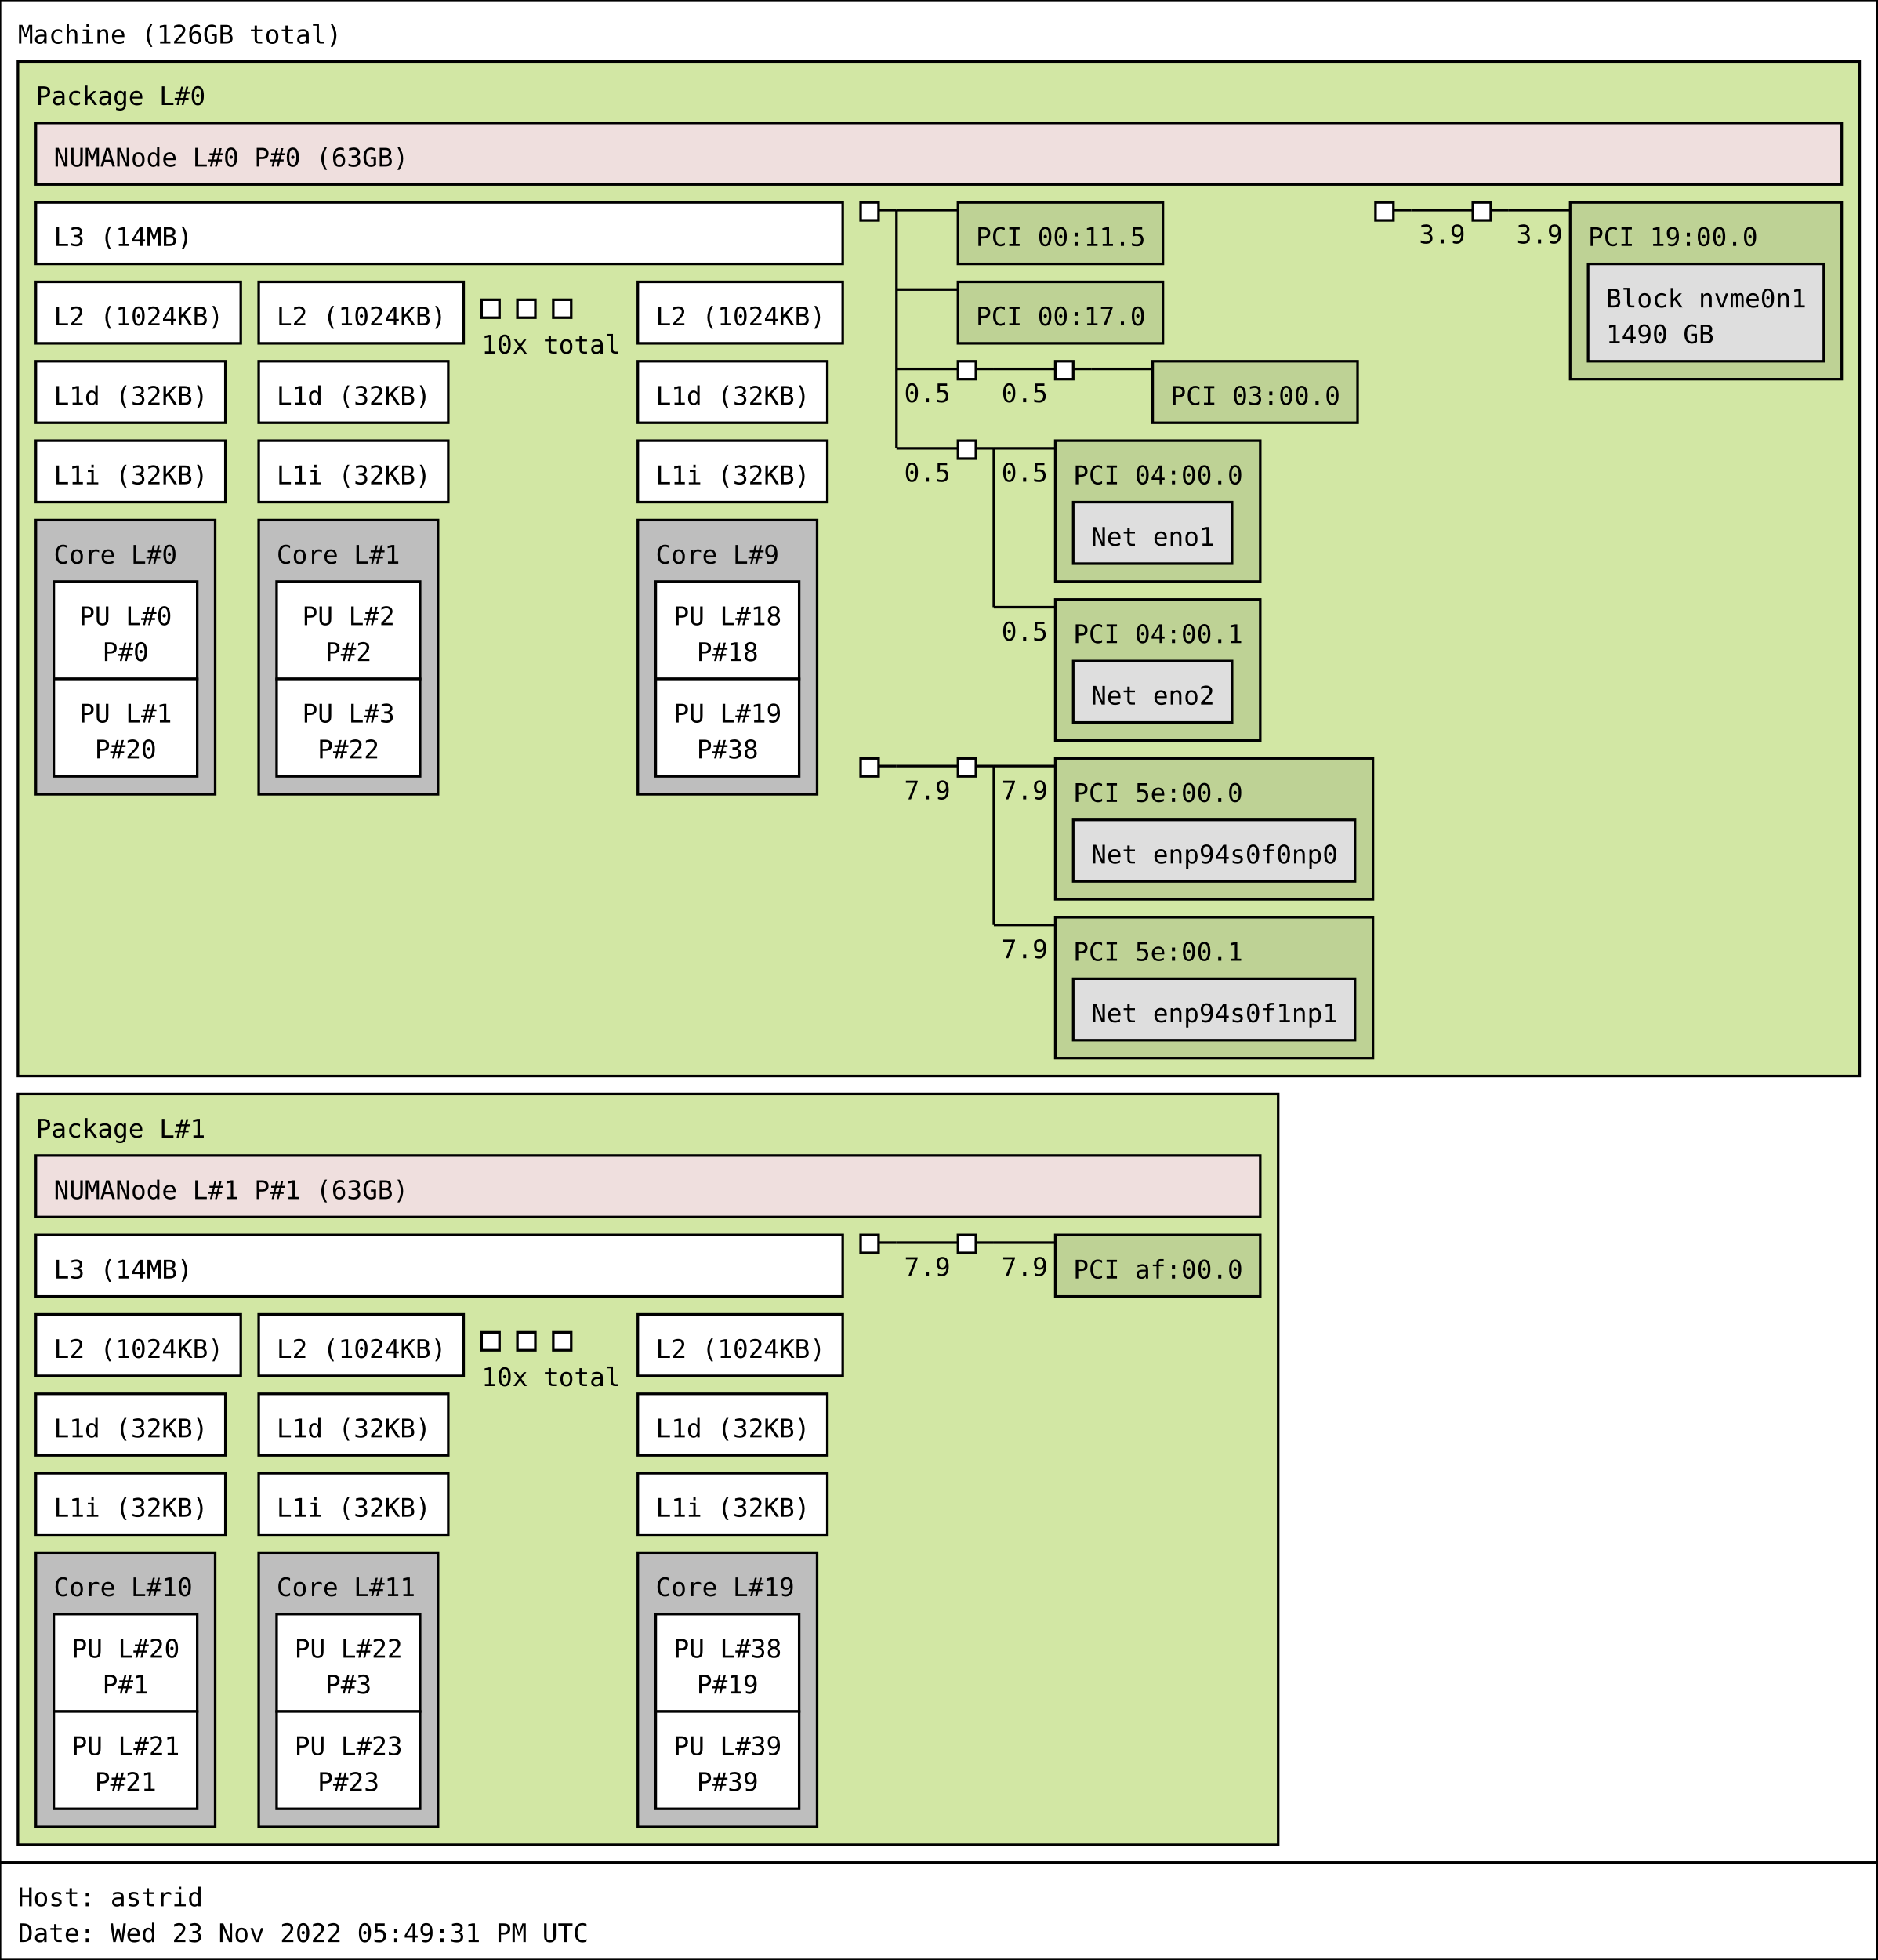
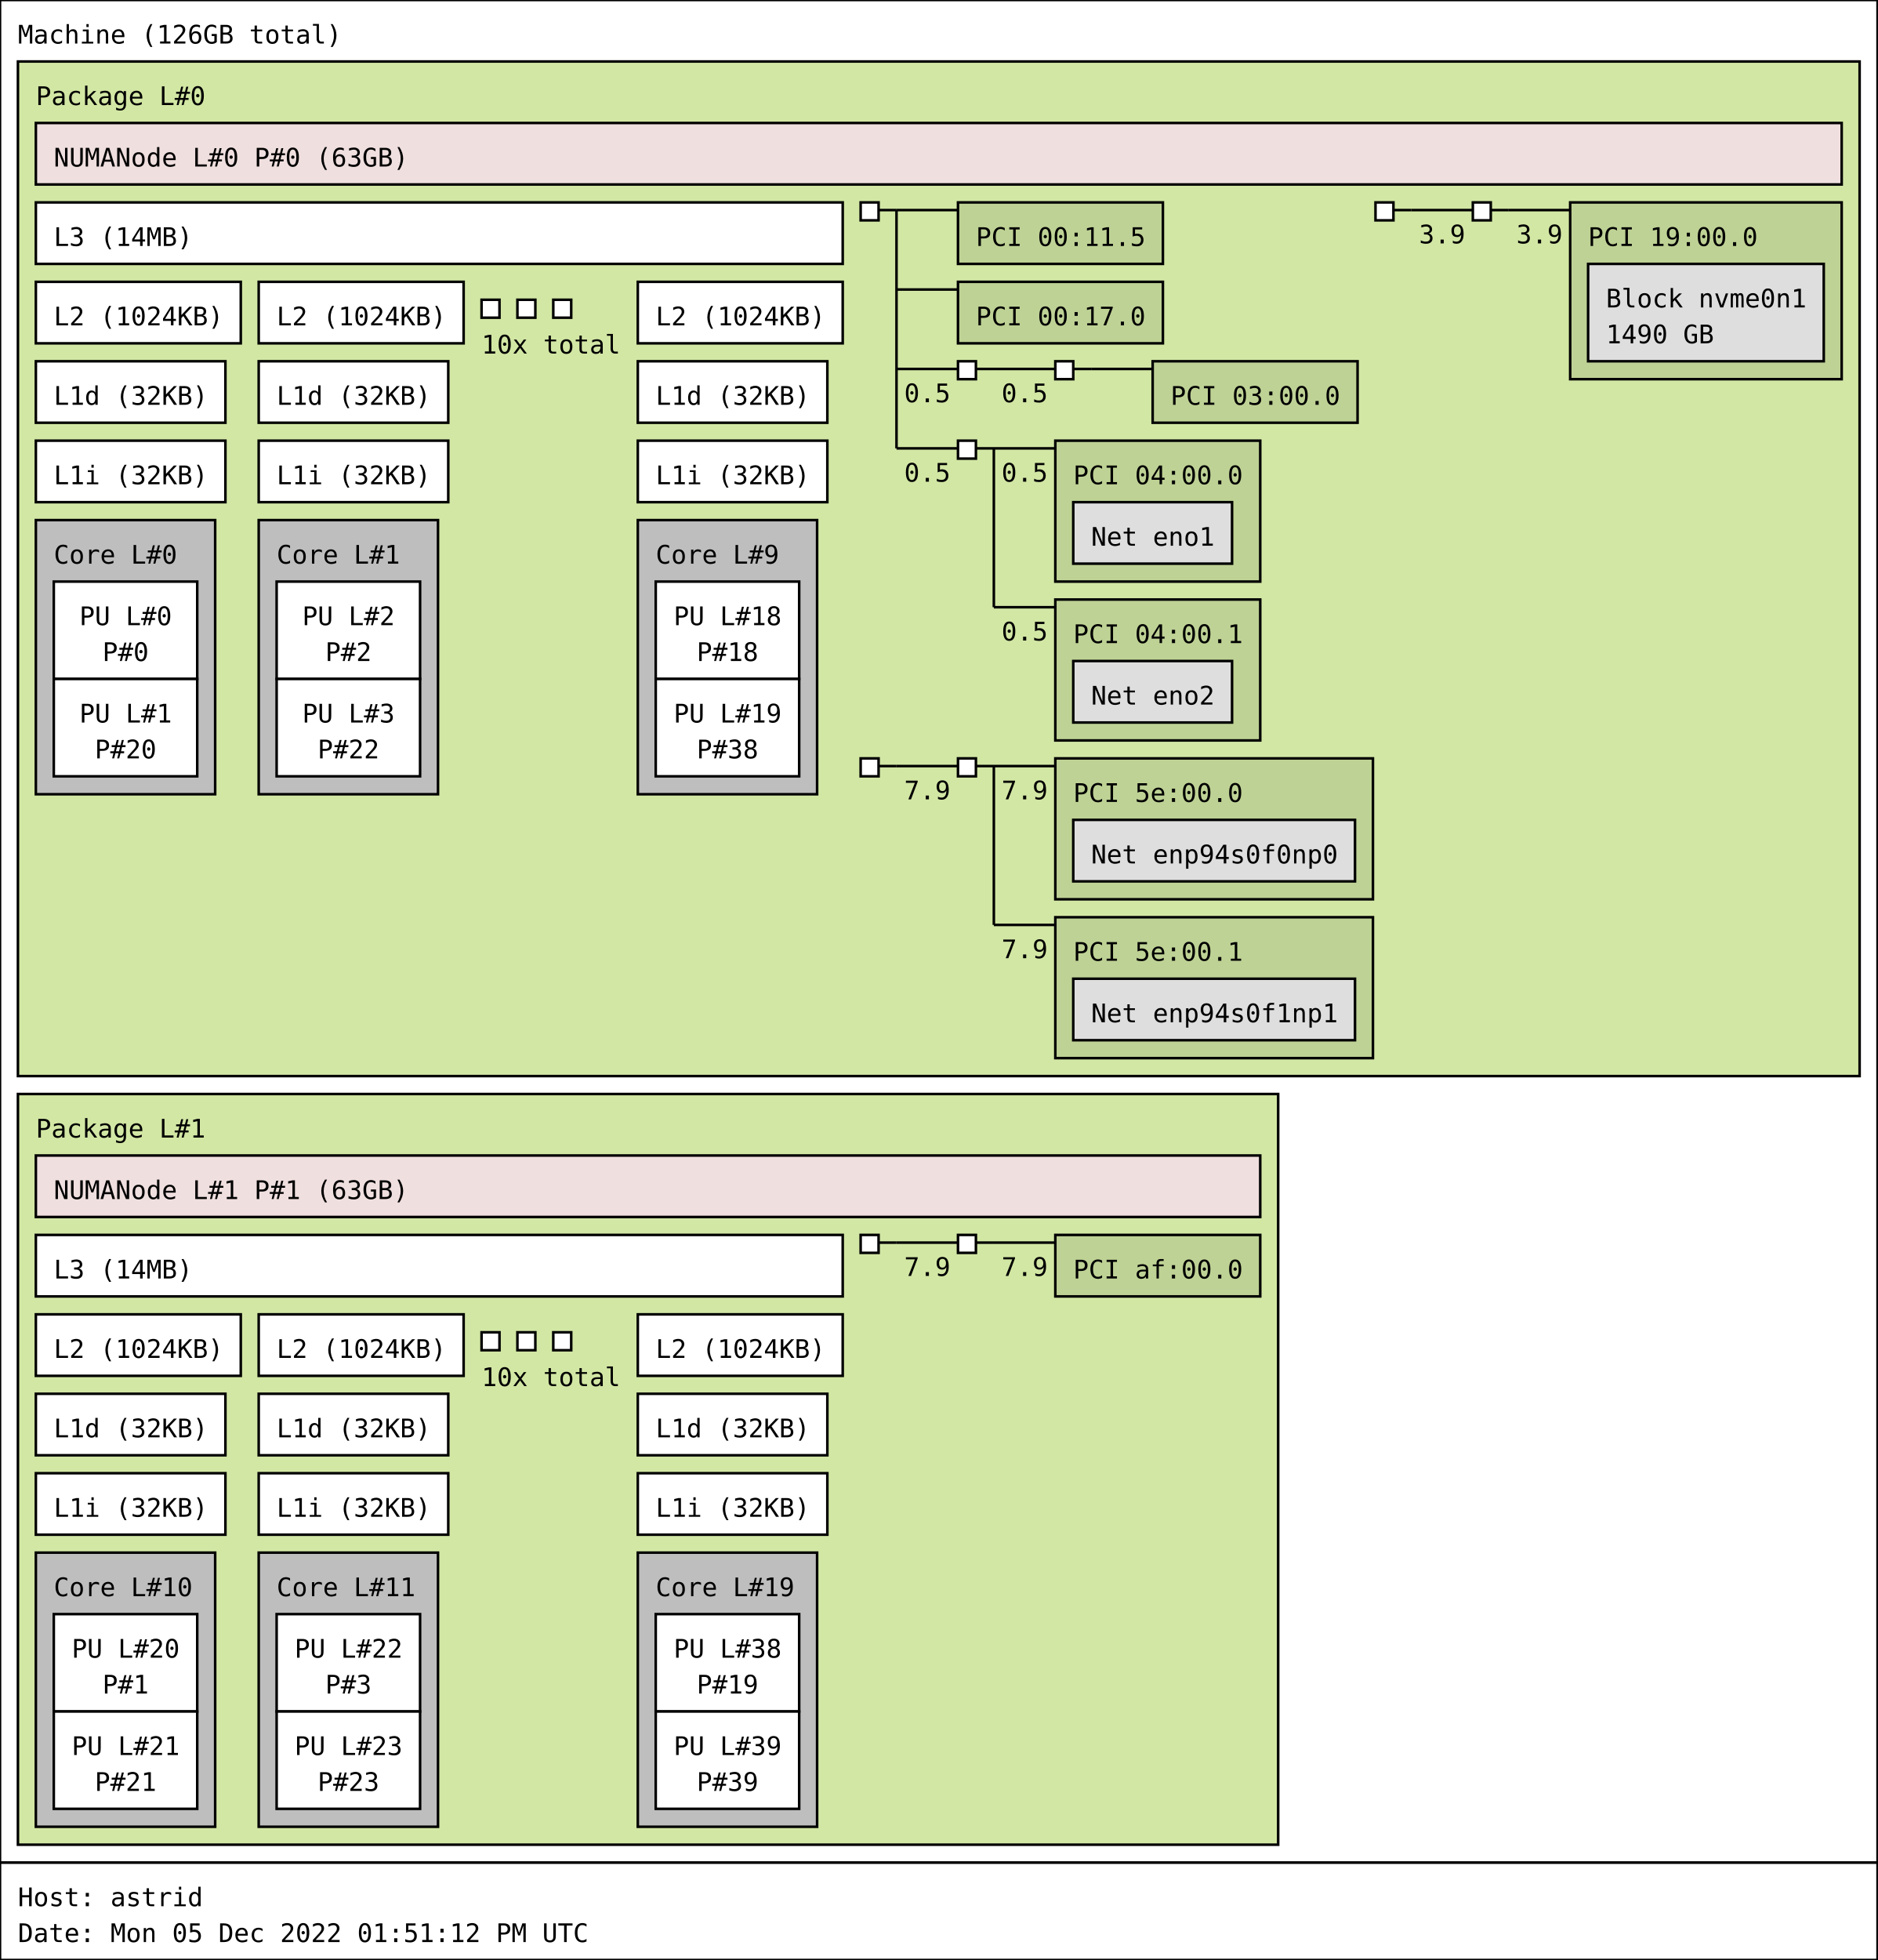
<svg xmlns="http://www.w3.org/2000/svg" width="733px" height="765px" viewBox="0 0 733px 765px" version="1.1">
  <rect id="Machine_0_rect" class="Machine" x="0" y="0" width="733" height="727" fill="rgb(255,255,255)" stroke="rgb(0,0,0)" stroke-width="1" />
  <text id="Machine_0_text" class="Machine" font-family="Monospace" x="7" y="17" fill="rgb(0,0,0)" font-size="10px">Machine (126GB total)</text>
  <rect id="Package_0_rect" class="Package" x="7" y="24" width="719" height="396" fill="rgb(210,231,164)" stroke="rgb(0,0,0)" stroke-width="1" />
  <text id="Package_0_text" class="Package" font-family="Monospace" x="14" y="41" fill="rgb(0,0,0)" font-size="10px">Package L#0</text>
  <rect id="L3_0_rect" class="L3" x="14" y="79" width="315" height="24" fill="rgb(255,255,255)" stroke="rgb(0,0,0)" stroke-width="1" />
  <text id="L3_0_text" class="L3" font-family="Monospace" x="21" y="96" fill="rgb(0,0,0)" font-size="10px">L3 (14MB)</text>
  <rect id="L2_0_rect" class="L2" x="14" y="110" width="80" height="24" fill="rgb(255,255,255)" stroke="rgb(0,0,0)" stroke-width="1" />
  <text id="L2_0_text" class="L2" font-family="Monospace" x="21" y="127" fill="rgb(0,0,0)" font-size="10px">L2 (1024KB)</text>
  <rect id="L1d_0_rect" class="L1d" x="14" y="141" width="74" height="24" fill="rgb(255,255,255)" stroke="rgb(0,0,0)" stroke-width="1" />
  <text id="L1d_0_text" class="L1d" font-family="Monospace" x="21" y="158" fill="rgb(0,0,0)" font-size="10px">L1d (32KB)</text>
  <rect id="L1i_0_rect" class="L1i" x="14" y="172" width="74" height="24" fill="rgb(255,255,255)" stroke="rgb(0,0,0)" stroke-width="1" />
  <text id="L1i_0_text" class="L1i" font-family="Monospace" x="21" y="189" fill="rgb(0,0,0)" font-size="10px">L1i (32KB)</text>
  <rect id="Core_0_rect" class="Core" x="14" y="203" width="70" height="107" fill="rgb(190,190,190)" stroke="rgb(0,0,0)" stroke-width="1" />
  <text id="Core_0_text" class="Core" font-family="Monospace" x="21" y="220" fill="rgb(0,0,0)" font-size="10px">Core L#0</text>
  <rect id="PU_0_rect" class="PU" x="21" y="227" width="56" height="38" fill="rgb(255,255,255)" stroke="rgb(0,0,0)" stroke-width="1" />
  <text id="PU_0_text" class="PU" font-family="Monospace" x="31" y="244" fill="rgb(0,0,0)" font-size="10px">PU L#0</text>
  <text id="PU_0_text_1" class="PU" font-family="Monospace" x="40" y="258" fill="rgb(0,0,0)" font-size="10px">P#0</text>
  <rect id="PU_1_rect" class="PU" x="21" y="265" width="56" height="38" fill="rgb(255,255,255)" stroke="rgb(0,0,0)" stroke-width="1" />
  <text id="PU_1_text" class="PU" font-family="Monospace" x="31" y="282" fill="rgb(0,0,0)" font-size="10px">PU L#1</text>
  <text id="PU_1_text_1" class="PU" font-family="Monospace" x="37" y="296" fill="rgb(0,0,0)" font-size="10px">P#20</text>
  <rect id="L2_1_rect" class="L2" x="101" y="110" width="80" height="24" fill="rgb(255,255,255)" stroke="rgb(0,0,0)" stroke-width="1" />
  <text id="L2_1_text" class="L2" font-family="Monospace" x="108" y="127" fill="rgb(0,0,0)" font-size="10px">L2 (1024KB)</text>
  <rect id="L1d_1_rect" class="L1d" x="101" y="141" width="74" height="24" fill="rgb(255,255,255)" stroke="rgb(0,0,0)" stroke-width="1" />
  <text id="L1d_1_text" class="L1d" font-family="Monospace" x="108" y="158" fill="rgb(0,0,0)" font-size="10px">L1d (32KB)</text>
  <rect id="L1i_1_rect" class="L1i" x="101" y="172" width="74" height="24" fill="rgb(255,255,255)" stroke="rgb(0,0,0)" stroke-width="1" />
  <text id="L1i_1_text" class="L1i" font-family="Monospace" x="108" y="189" fill="rgb(0,0,0)" font-size="10px">L1i (32KB)</text>
  <rect id="Core_1_rect" class="Core" x="101" y="203" width="70" height="107" fill="rgb(190,190,190)" stroke="rgb(0,0,0)" stroke-width="1" />
  <text id="Core_1_text" class="Core" font-family="Monospace" x="108" y="220" fill="rgb(0,0,0)" font-size="10px">Core L#1</text>
  <rect id="PU_2_rect" class="PU" x="108" y="227" width="56" height="38" fill="rgb(255,255,255)" stroke="rgb(0,0,0)" stroke-width="1" />
  <text id="PU_2_text" class="PU" font-family="Monospace" x="118" y="244" fill="rgb(0,0,0)" font-size="10px">PU L#2</text>
  <text id="PU_2_text_1" class="PU" font-family="Monospace" x="127" y="258" fill="rgb(0,0,0)" font-size="10px">P#2</text>
  <rect id="PU_3_rect" class="PU" x="108" y="265" width="56" height="38" fill="rgb(255,255,255)" stroke="rgb(0,0,0)" stroke-width="1" />
  <text id="PU_3_text" class="PU" font-family="Monospace" x="118" y="282" fill="rgb(0,0,0)" font-size="10px">PU L#3</text>
  <text id="PU_3_text_1" class="PU" font-family="Monospace" x="124" y="296" fill="rgb(0,0,0)" font-size="10px">P#22</text>
  <rect id="L2_2_rect" class="L2" x="188" y="117" width="7" height="7" fill="rgb(255,255,255)" stroke="rgb(0,0,0)" stroke-width="1" />
  <rect id="L2_2_rect" class="L2" x="202" y="117" width="7" height="7" fill="rgb(255,255,255)" stroke="rgb(0,0,0)" stroke-width="1" />
  <rect id="L2_2_rect" class="L2" x="216" y="117" width="7" height="7" fill="rgb(255,255,255)" stroke="rgb(0,0,0)" stroke-width="1" />
  <text id="L2_2_text" class="L2" font-family="Monospace" x="188" y="138" fill="rgb(0,0,0)" font-size="10px">10x total</text>
  <rect id="L2_9_rect" class="L2" x="249" y="110" width="80" height="24" fill="rgb(255,255,255)" stroke="rgb(0,0,0)" stroke-width="1" />
  <text id="L2_9_text" class="L2" font-family="Monospace" x="256" y="127" fill="rgb(0,0,0)" font-size="10px">L2 (1024KB)</text>
  <rect id="L1d_9_rect" class="L1d" x="249" y="141" width="74" height="24" fill="rgb(255,255,255)" stroke="rgb(0,0,0)" stroke-width="1" />
  <text id="L1d_9_text" class="L1d" font-family="Monospace" x="256" y="158" fill="rgb(0,0,0)" font-size="10px">L1d (32KB)</text>
  <rect id="L1i_9_rect" class="L1i" x="249" y="172" width="74" height="24" fill="rgb(255,255,255)" stroke="rgb(0,0,0)" stroke-width="1" />
  <text id="L1i_9_text" class="L1i" font-family="Monospace" x="256" y="189" fill="rgb(0,0,0)" font-size="10px">L1i (32KB)</text>
  <rect id="Core_9_rect" class="Core" x="249" y="203" width="70" height="107" fill="rgb(190,190,190)" stroke="rgb(0,0,0)" stroke-width="1" />
  <text id="Core_9_text" class="Core" font-family="Monospace" x="256" y="220" fill="rgb(0,0,0)" font-size="10px">Core L#9</text>
  <rect id="PU_18_rect" class="PU" x="256" y="227" width="56" height="38" fill="rgb(255,255,255)" stroke="rgb(0,0,0)" stroke-width="1" />
  <text id="PU_18_text" class="PU" font-family="Monospace" x="263" y="244" fill="rgb(0,0,0)" font-size="10px">PU L#18</text>
  <text id="PU_18_text_1" class="PU" font-family="Monospace" x="272" y="258" fill="rgb(0,0,0)" font-size="10px">P#18</text>
  <rect id="PU_19_rect" class="PU" x="256" y="265" width="56" height="38" fill="rgb(255,255,255)" stroke="rgb(0,0,0)" stroke-width="1" />
  <text id="PU_19_text" class="PU" font-family="Monospace" x="263" y="282" fill="rgb(0,0,0)" font-size="10px">PU L#19</text>
  <text id="PU_19_text_1" class="PU" font-family="Monospace" x="272" y="296" fill="rgb(0,0,0)" font-size="10px">P#38</text>
  <rect id="NUMANode_0_rect" class="NUMANode" x="14" y="48" width="705" height="24" fill="rgb(239,223,222)" stroke="rgb(0,0,0)" stroke-width="1" />
  <text id="NUMANode_0_text" class="NUMANode" font-family="Monospace" x="21" y="65" fill="rgb(0,0,0)" font-size="10px">NUMANode L#0 P#0 (63GB)</text>
  <rect id="HostBridge_0_rect" class="HostBridge" x="336" y="79" width="7" height="7" fill="rgb(255,255,255)" stroke="rgb(0,0,0)" stroke-width="1" />
  <line id="HostBridge_0_line" class="HostBridge" x1="343" y1="82" x2="350" y2="82" stroke="rgb(0,0,0)" stroke-width="1" />
  <line id="HostBridge_0_line_2" class="HostBridge" x1="350" y1="82" x2="374" y2="82" stroke="rgb(0,0,0)" stroke-width="1" />
  <line id="HostBridge_0_line_3" class="HostBridge" x1="350" y1="113" x2="374" y2="113" stroke="rgb(0,0,0)" stroke-width="1" />
  <line id="HostBridge_0_line_4" class="HostBridge" x1="350" y1="144" x2="374" y2="144" stroke="rgb(0,0,0)" stroke-width="1" />
  <text id="HostBridge_0_text_4" class="HostBridge" font-family="Monospace" x="353" y="157" fill="rgb(0,0,0)" font-size="10px">0.5</text>
  <line id="HostBridge_0_line_5" class="HostBridge" x1="350" y1="175" x2="374" y2="175" stroke="rgb(0,0,0)" stroke-width="1" />
  <text id="HostBridge_0_text_5" class="HostBridge" font-family="Monospace" x="353" y="188" fill="rgb(0,0,0)" font-size="10px">0.5</text>
  <line id="HostBridge_0_line_1" class="HostBridge" x1="350" y1="82" x2="350" y2="175" stroke="rgb(0,0,0)" stroke-width="1" />
  <rect id="PCI_0_rect" class="PCI" x="374" y="79" width="80" height="24" fill="rgb(190,210,149)" stroke="rgb(0,0,0)" stroke-width="1" />
  <text id="PCI_0_text" class="PCI" font-family="Monospace" x="381" y="96" fill="rgb(0,0,0)" font-size="10px">PCI 00:11.5</text>
  <rect id="PCI_1_rect" class="PCI" x="374" y="110" width="80" height="24" fill="rgb(190,210,149)" stroke="rgb(0,0,0)" stroke-width="1" />
  <text id="PCI_1_text" class="PCI" font-family="Monospace" x="381" y="127" fill="rgb(0,0,0)" font-size="10px">PCI 00:17.0</text>
  <rect id="PCIBridge_1_rect" class="PCIBridge" x="374" y="141" width="7" height="7" fill="rgb(255,255,255)" stroke="rgb(0,0,0)" stroke-width="1" />
  <line id="PCIBridge_1_line" class="PCIBridge" x1="381" y1="144" x2="388" y2="144" stroke="rgb(0,0,0)" stroke-width="1" />
  <line id="PCIBridge_1_line_2" class="PCIBridge" x1="388" y1="144" x2="412" y2="144" stroke="rgb(0,0,0)" stroke-width="1" />
  <text id="PCIBridge_1_text_2" class="PCIBridge" font-family="Monospace" x="391" y="157" fill="rgb(0,0,0)" font-size="10px">0.5</text>
  <line id="PCIBridge_1_line_1" class="PCIBridge" x1="388" y1="144" x2="388" y2="144" stroke="rgb(0,0,0)" stroke-width="1" />
  <rect id="PCIBridge_2_rect" class="PCIBridge" x="412" y="141" width="7" height="7" fill="rgb(255,255,255)" stroke="rgb(0,0,0)" stroke-width="1" />
  <line id="PCIBridge_2_line" class="PCIBridge" x1="419" y1="144" x2="426" y2="144" stroke="rgb(0,0,0)" stroke-width="1" />
  <line id="PCIBridge_2_line_2" class="PCIBridge" x1="426" y1="144" x2="450" y2="144" stroke="rgb(0,0,0)" stroke-width="1" />
  <line id="PCIBridge_2_line_1" class="PCIBridge" x1="426" y1="144" x2="426" y2="144" stroke="rgb(0,0,0)" stroke-width="1" />
  <rect id="PCI_2_rect" class="PCI" x="450" y="141" width="80" height="24" fill="rgb(190,210,149)" stroke="rgb(0,0,0)" stroke-width="1" />
  <text id="PCI_2_text" class="PCI" font-family="Monospace" x="457" y="158" fill="rgb(0,0,0)" font-size="10px">PCI 03:00.0</text>
  <rect id="PCIBridge_3_rect" class="PCIBridge" x="374" y="172" width="7" height="7" fill="rgb(255,255,255)" stroke="rgb(0,0,0)" stroke-width="1" />
  <line id="PCIBridge_3_line" class="PCIBridge" x1="381" y1="175" x2="388" y2="175" stroke="rgb(0,0,0)" stroke-width="1" />
  <line id="PCIBridge_3_line_2" class="PCIBridge" x1="388" y1="175" x2="412" y2="175" stroke="rgb(0,0,0)" stroke-width="1" />
  <text id="PCIBridge_3_text_2" class="PCIBridge" font-family="Monospace" x="391" y="188" fill="rgb(0,0,0)" font-size="10px">0.5</text>
  <line id="PCIBridge_3_line_3" class="PCIBridge" x1="388" y1="237" x2="412" y2="237" stroke="rgb(0,0,0)" stroke-width="1" />
  <text id="PCIBridge_3_text_3" class="PCIBridge" font-family="Monospace" x="391" y="250" fill="rgb(0,0,0)" font-size="10px">0.5</text>
  <line id="PCIBridge_3_line_1" class="PCIBridge" x1="388" y1="175" x2="388" y2="237" stroke="rgb(0,0,0)" stroke-width="1" />
  <rect id="PCI_3_rect" class="PCI" x="412" y="172" width="80" height="55" fill="rgb(190,210,149)" stroke="rgb(0,0,0)" stroke-width="1" />
  <text id="PCI_3_text" class="PCI" font-family="Monospace" x="419" y="189" fill="rgb(0,0,0)" font-size="10px">PCI 04:00.0</text>
  <rect id="Net_0_rect" class="Net" x="419" y="196" width="62" height="24" fill="rgb(222,222,222)" stroke="rgb(0,0,0)" stroke-width="1" />
  <text id="Net_0_text" class="Net" font-family="Monospace" x="426" y="213" fill="rgb(0,0,0)" font-size="10px">Net eno1</text>
  <rect id="PCI_4_rect" class="PCI" x="412" y="234" width="80" height="55" fill="rgb(190,210,149)" stroke="rgb(0,0,0)" stroke-width="1" />
  <text id="PCI_4_text" class="PCI" font-family="Monospace" x="419" y="251" fill="rgb(0,0,0)" font-size="10px">PCI 04:00.1</text>
  <rect id="Net_1_rect" class="Net" x="419" y="258" width="62" height="24" fill="rgb(222,222,222)" stroke="rgb(0,0,0)" stroke-width="1" />
  <text id="Net_1_text" class="Net" font-family="Monospace" x="426" y="275" fill="rgb(0,0,0)" font-size="10px">Net eno2</text>
  <rect id="HostBridge_4_rect" class="HostBridge" x="537" y="79" width="7" height="7" fill="rgb(255,255,255)" stroke="rgb(0,0,0)" stroke-width="1" />
  <line id="HostBridge_4_line" class="HostBridge" x1="544" y1="82" x2="551" y2="82" stroke="rgb(0,0,0)" stroke-width="1" />
  <line id="HostBridge_4_line_2" class="HostBridge" x1="551" y1="82" x2="575" y2="82" stroke="rgb(0,0,0)" stroke-width="1" />
  <text id="HostBridge_4_text_2" class="HostBridge" font-family="Monospace" x="554" y="95" fill="rgb(0,0,0)" font-size="10px">3.9</text>
  <line id="HostBridge_4_line_1" class="HostBridge" x1="551" y1="82" x2="551" y2="82" stroke="rgb(0,0,0)" stroke-width="1" />
  <rect id="PCIBridge_5_rect" class="PCIBridge" x="575" y="79" width="7" height="7" fill="rgb(255,255,255)" stroke="rgb(0,0,0)" stroke-width="1" />
  <line id="PCIBridge_5_line" class="PCIBridge" x1="582" y1="82" x2="589" y2="82" stroke="rgb(0,0,0)" stroke-width="1" />
  <line id="PCIBridge_5_line_2" class="PCIBridge" x1="589" y1="82" x2="613" y2="82" stroke="rgb(0,0,0)" stroke-width="1" />
  <text id="PCIBridge_5_text_2" class="PCIBridge" font-family="Monospace" x="592" y="95" fill="rgb(0,0,0)" font-size="10px">3.9</text>
  <line id="PCIBridge_5_line_1" class="PCIBridge" x1="589" y1="82" x2="589" y2="82" stroke="rgb(0,0,0)" stroke-width="1" />
  <rect id="PCI_5_rect" class="PCI" x="613" y="79" width="106" height="69" fill="rgb(190,210,149)" stroke="rgb(0,0,0)" stroke-width="1" />
  <text id="PCI_5_text" class="PCI" font-family="Monospace" x="620" y="96" fill="rgb(0,0,0)" font-size="10px">PCI 19:00.0</text>
  <rect id="Block_2_rect" class="Block" x="620" y="103" width="92" height="38" fill="rgb(222,222,222)" stroke="rgb(0,0,0)" stroke-width="1" />
  <text id="Block_2_text" class="Block" font-family="Monospace" x="627" y="120" fill="rgb(0,0,0)" font-size="10px">Block nvme0n1</text>
  <text id="Block_2_text_1" class="Block" font-family="Monospace" x="627" y="134" fill="rgb(0,0,0)" font-size="10px">1490 GB</text>
  <rect id="HostBridge_6_rect" class="HostBridge" x="336" y="296" width="7" height="7" fill="rgb(255,255,255)" stroke="rgb(0,0,0)" stroke-width="1" />
  <line id="HostBridge_6_line" class="HostBridge" x1="343" y1="299" x2="350" y2="299" stroke="rgb(0,0,0)" stroke-width="1" />
  <line id="HostBridge_6_line_2" class="HostBridge" x1="350" y1="299" x2="374" y2="299" stroke="rgb(0,0,0)" stroke-width="1" />
  <text id="HostBridge_6_text_2" class="HostBridge" font-family="Monospace" x="353" y="312" fill="rgb(0,0,0)" font-size="10px">7.9</text>
  <line id="HostBridge_6_line_1" class="HostBridge" x1="350" y1="299" x2="350" y2="299" stroke="rgb(0,0,0)" stroke-width="1" />
  <rect id="PCIBridge_7_rect" class="PCIBridge" x="374" y="296" width="7" height="7" fill="rgb(255,255,255)" stroke="rgb(0,0,0)" stroke-width="1" />
  <line id="PCIBridge_7_line" class="PCIBridge" x1="381" y1="299" x2="388" y2="299" stroke="rgb(0,0,0)" stroke-width="1" />
  <line id="PCIBridge_7_line_2" class="PCIBridge" x1="388" y1="299" x2="412" y2="299" stroke="rgb(0,0,0)" stroke-width="1" />
  <text id="PCIBridge_7_text_2" class="PCIBridge" font-family="Monospace" x="391" y="312" fill="rgb(0,0,0)" font-size="10px">7.9</text>
  <line id="PCIBridge_7_line_3" class="PCIBridge" x1="388" y1="361" x2="412" y2="361" stroke="rgb(0,0,0)" stroke-width="1" />
  <text id="PCIBridge_7_text_3" class="PCIBridge" font-family="Monospace" x="391" y="374" fill="rgb(0,0,0)" font-size="10px">7.9</text>
  <line id="PCIBridge_7_line_1" class="PCIBridge" x1="388" y1="299" x2="388" y2="361" stroke="rgb(0,0,0)" stroke-width="1" />
  <rect id="PCI_6_rect" class="PCI" x="412" y="296" width="124" height="55" fill="rgb(190,210,149)" stroke="rgb(0,0,0)" stroke-width="1" />
  <text id="PCI_6_text" class="PCI" font-family="Monospace" x="419" y="313" fill="rgb(0,0,0)" font-size="10px">PCI 5e:00.0</text>
  <rect id="Net_3_rect" class="Net" x="419" y="320" width="110" height="24" fill="rgb(222,222,222)" stroke="rgb(0,0,0)" stroke-width="1" />
  <text id="Net_3_text" class="Net" font-family="Monospace" x="426" y="337" fill="rgb(0,0,0)" font-size="10px">Net enp94s0f0np0</text>
  <rect id="PCI_7_rect" class="PCI" x="412" y="358" width="124" height="55" fill="rgb(190,210,149)" stroke="rgb(0,0,0)" stroke-width="1" />
  <text id="PCI_7_text" class="PCI" font-family="Monospace" x="419" y="375" fill="rgb(0,0,0)" font-size="10px">PCI 5e:00.1</text>
  <rect id="Net_4_rect" class="Net" x="419" y="382" width="110" height="24" fill="rgb(222,222,222)" stroke="rgb(0,0,0)" stroke-width="1" />
  <text id="Net_4_text" class="Net" font-family="Monospace" x="426" y="399" fill="rgb(0,0,0)" font-size="10px">Net enp94s0f1np1</text>
  <rect id="Package_1_rect" class="Package" x="7" y="427" width="492" height="293" fill="rgb(210,231,164)" stroke="rgb(0,0,0)" stroke-width="1" />
  <text id="Package_1_text" class="Package" font-family="Monospace" x="14" y="444" fill="rgb(0,0,0)" font-size="10px">Package L#1</text>
  <rect id="L3_1_rect" class="L3" x="14" y="482" width="315" height="24" fill="rgb(255,255,255)" stroke="rgb(0,0,0)" stroke-width="1" />
  <text id="L3_1_text" class="L3" font-family="Monospace" x="21" y="499" fill="rgb(0,0,0)" font-size="10px">L3 (14MB)</text>
  <rect id="L2_10_rect" class="L2" x="14" y="513" width="80" height="24" fill="rgb(255,255,255)" stroke="rgb(0,0,0)" stroke-width="1" />
  <text id="L2_10_text" class="L2" font-family="Monospace" x="21" y="530" fill="rgb(0,0,0)" font-size="10px">L2 (1024KB)</text>
  <rect id="L1d_10_rect" class="L1d" x="14" y="544" width="74" height="24" fill="rgb(255,255,255)" stroke="rgb(0,0,0)" stroke-width="1" />
  <text id="L1d_10_text" class="L1d" font-family="Monospace" x="21" y="561" fill="rgb(0,0,0)" font-size="10px">L1d (32KB)</text>
  <rect id="L1i_10_rect" class="L1i" x="14" y="575" width="74" height="24" fill="rgb(255,255,255)" stroke="rgb(0,0,0)" stroke-width="1" />
  <text id="L1i_10_text" class="L1i" font-family="Monospace" x="21" y="592" fill="rgb(0,0,0)" font-size="10px">L1i (32KB)</text>
  <rect id="Core_10_rect" class="Core" x="14" y="606" width="70" height="107" fill="rgb(190,190,190)" stroke="rgb(0,0,0)" stroke-width="1" />
  <text id="Core_10_text" class="Core" font-family="Monospace" x="21" y="623" fill="rgb(0,0,0)" font-size="10px">Core L#10</text>
  <rect id="PU_20_rect" class="PU" x="21" y="630" width="56" height="38" fill="rgb(255,255,255)" stroke="rgb(0,0,0)" stroke-width="1" />
  <text id="PU_20_text" class="PU" font-family="Monospace" x="28" y="647" fill="rgb(0,0,0)" font-size="10px">PU L#20</text>
  <text id="PU_20_text_1" class="PU" font-family="Monospace" x="40" y="661" fill="rgb(0,0,0)" font-size="10px">P#1</text>
  <rect id="PU_21_rect" class="PU" x="21" y="668" width="56" height="38" fill="rgb(255,255,255)" stroke="rgb(0,0,0)" stroke-width="1" />
  <text id="PU_21_text" class="PU" font-family="Monospace" x="28" y="685" fill="rgb(0,0,0)" font-size="10px">PU L#21</text>
  <text id="PU_21_text_1" class="PU" font-family="Monospace" x="37" y="699" fill="rgb(0,0,0)" font-size="10px">P#21</text>
  <rect id="L2_11_rect" class="L2" x="101" y="513" width="80" height="24" fill="rgb(255,255,255)" stroke="rgb(0,0,0)" stroke-width="1" />
  <text id="L2_11_text" class="L2" font-family="Monospace" x="108" y="530" fill="rgb(0,0,0)" font-size="10px">L2 (1024KB)</text>
  <rect id="L1d_11_rect" class="L1d" x="101" y="544" width="74" height="24" fill="rgb(255,255,255)" stroke="rgb(0,0,0)" stroke-width="1" />
  <text id="L1d_11_text" class="L1d" font-family="Monospace" x="108" y="561" fill="rgb(0,0,0)" font-size="10px">L1d (32KB)</text>
  <rect id="L1i_11_rect" class="L1i" x="101" y="575" width="74" height="24" fill="rgb(255,255,255)" stroke="rgb(0,0,0)" stroke-width="1" />
  <text id="L1i_11_text" class="L1i" font-family="Monospace" x="108" y="592" fill="rgb(0,0,0)" font-size="10px">L1i (32KB)</text>
  <rect id="Core_11_rect" class="Core" x="101" y="606" width="70" height="107" fill="rgb(190,190,190)" stroke="rgb(0,0,0)" stroke-width="1" />
  <text id="Core_11_text" class="Core" font-family="Monospace" x="108" y="623" fill="rgb(0,0,0)" font-size="10px">Core L#11</text>
  <rect id="PU_22_rect" class="PU" x="108" y="630" width="56" height="38" fill="rgb(255,255,255)" stroke="rgb(0,0,0)" stroke-width="1" />
  <text id="PU_22_text" class="PU" font-family="Monospace" x="115" y="647" fill="rgb(0,0,0)" font-size="10px">PU L#22</text>
  <text id="PU_22_text_1" class="PU" font-family="Monospace" x="127" y="661" fill="rgb(0,0,0)" font-size="10px">P#3</text>
  <rect id="PU_23_rect" class="PU" x="108" y="668" width="56" height="38" fill="rgb(255,255,255)" stroke="rgb(0,0,0)" stroke-width="1" />
  <text id="PU_23_text" class="PU" font-family="Monospace" x="115" y="685" fill="rgb(0,0,0)" font-size="10px">PU L#23</text>
  <text id="PU_23_text_1" class="PU" font-family="Monospace" x="124" y="699" fill="rgb(0,0,0)" font-size="10px">P#23</text>
  <rect id="L2_12_rect" class="L2" x="188" y="520" width="7" height="7" fill="rgb(255,255,255)" stroke="rgb(0,0,0)" stroke-width="1" />
  <rect id="L2_12_rect" class="L2" x="202" y="520" width="7" height="7" fill="rgb(255,255,255)" stroke="rgb(0,0,0)" stroke-width="1" />
  <rect id="L2_12_rect" class="L2" x="216" y="520" width="7" height="7" fill="rgb(255,255,255)" stroke="rgb(0,0,0)" stroke-width="1" />
  <text id="L2_12_text" class="L2" font-family="Monospace" x="188" y="541" fill="rgb(0,0,0)" font-size="10px">10x total</text>
  <rect id="L2_19_rect" class="L2" x="249" y="513" width="80" height="24" fill="rgb(255,255,255)" stroke="rgb(0,0,0)" stroke-width="1" />
  <text id="L2_19_text" class="L2" font-family="Monospace" x="256" y="530" fill="rgb(0,0,0)" font-size="10px">L2 (1024KB)</text>
  <rect id="L1d_19_rect" class="L1d" x="249" y="544" width="74" height="24" fill="rgb(255,255,255)" stroke="rgb(0,0,0)" stroke-width="1" />
  <text id="L1d_19_text" class="L1d" font-family="Monospace" x="256" y="561" fill="rgb(0,0,0)" font-size="10px">L1d (32KB)</text>
  <rect id="L1i_19_rect" class="L1i" x="249" y="575" width="74" height="24" fill="rgb(255,255,255)" stroke="rgb(0,0,0)" stroke-width="1" />
  <text id="L1i_19_text" class="L1i" font-family="Monospace" x="256" y="592" fill="rgb(0,0,0)" font-size="10px">L1i (32KB)</text>
  <rect id="Core_19_rect" class="Core" x="249" y="606" width="70" height="107" fill="rgb(190,190,190)" stroke="rgb(0,0,0)" stroke-width="1" />
  <text id="Core_19_text" class="Core" font-family="Monospace" x="256" y="623" fill="rgb(0,0,0)" font-size="10px">Core L#19</text>
  <rect id="PU_38_rect" class="PU" x="256" y="630" width="56" height="38" fill="rgb(255,255,255)" stroke="rgb(0,0,0)" stroke-width="1" />
  <text id="PU_38_text" class="PU" font-family="Monospace" x="263" y="647" fill="rgb(0,0,0)" font-size="10px">PU L#38</text>
  <text id="PU_38_text_1" class="PU" font-family="Monospace" x="272" y="661" fill="rgb(0,0,0)" font-size="10px">P#19</text>
  <rect id="PU_39_rect" class="PU" x="256" y="668" width="56" height="38" fill="rgb(255,255,255)" stroke="rgb(0,0,0)" stroke-width="1" />
  <text id="PU_39_text" class="PU" font-family="Monospace" x="263" y="685" fill="rgb(0,0,0)" font-size="10px">PU L#39</text>
  <text id="PU_39_text_1" class="PU" font-family="Monospace" x="272" y="699" fill="rgb(0,0,0)" font-size="10px">P#39</text>
  <rect id="NUMANode_1_rect" class="NUMANode" x="14" y="451" width="478" height="24" fill="rgb(239,223,222)" stroke="rgb(0,0,0)" stroke-width="1" />
  <text id="NUMANode_1_text" class="NUMANode" font-family="Monospace" x="21" y="468" fill="rgb(0,0,0)" font-size="10px">NUMANode L#1 P#1 (63GB)</text>
  <rect id="HostBridge_8_rect" class="HostBridge" x="336" y="482" width="7" height="7" fill="rgb(255,255,255)" stroke="rgb(0,0,0)" stroke-width="1" />
  <line id="HostBridge_8_line" class="HostBridge" x1="343" y1="485" x2="350" y2="485" stroke="rgb(0,0,0)" stroke-width="1" />
  <line id="HostBridge_8_line_2" class="HostBridge" x1="350" y1="485" x2="374" y2="485" stroke="rgb(0,0,0)" stroke-width="1" />
  <text id="HostBridge_8_text_2" class="HostBridge" font-family="Monospace" x="353" y="498" fill="rgb(0,0,0)" font-size="10px">7.9</text>
  <line id="HostBridge_8_line_1" class="HostBridge" x1="350" y1="485" x2="350" y2="485" stroke="rgb(0,0,0)" stroke-width="1" />
  <rect id="PCIBridge_9_rect" class="PCIBridge" x="374" y="482" width="7" height="7" fill="rgb(255,255,255)" stroke="rgb(0,0,0)" stroke-width="1" />
  <line id="PCIBridge_9_line" class="PCIBridge" x1="381" y1="485" x2="388" y2="485" stroke="rgb(0,0,0)" stroke-width="1" />
  <line id="PCIBridge_9_line_2" class="PCIBridge" x1="388" y1="485" x2="412" y2="485" stroke="rgb(0,0,0)" stroke-width="1" />
  <text id="PCIBridge_9_text_2" class="PCIBridge" font-family="Monospace" x="391" y="498" fill="rgb(0,0,0)" font-size="10px">7.9</text>
  <line id="PCIBridge_9_line_1" class="PCIBridge" x1="388" y1="485" x2="388" y2="485" stroke="rgb(0,0,0)" stroke-width="1" />
  <rect id="PCI_8_rect" class="PCI" x="412" y="482" width="80" height="24" fill="rgb(190,210,149)" stroke="rgb(0,0,0)" stroke-width="1" />
  <text id="PCI_8_text" class="PCI" font-family="Monospace" x="419" y="499" fill="rgb(0,0,0)" font-size="10px">PCI af:00.0</text>
  <rect id="anon_rect" x="0" y="727" width="733" height="38" fill="rgb(255,255,255)" stroke="rgb(0,0,0)" stroke-width="1" />
  <text id="anon_text" font-family="Monospace" x="7" y="744" fill="rgb(0,0,0)" font-size="10px">Host: astrid</text>
-   <text id="anon_text_1" font-family="Monospace" x="7" y="758" fill="rgb(0,0,0)" font-size="10px">Date: Wed 23 Nov 2022 05:49:31 PM UTC</text>
+   <text id="anon_text_1" font-family="Monospace" x="7" y="758" fill="rgb(0,0,0)" font-size="10px">Date: Mon 05 Dec 2022 01:51:12 PM UTC</text>
</svg>
